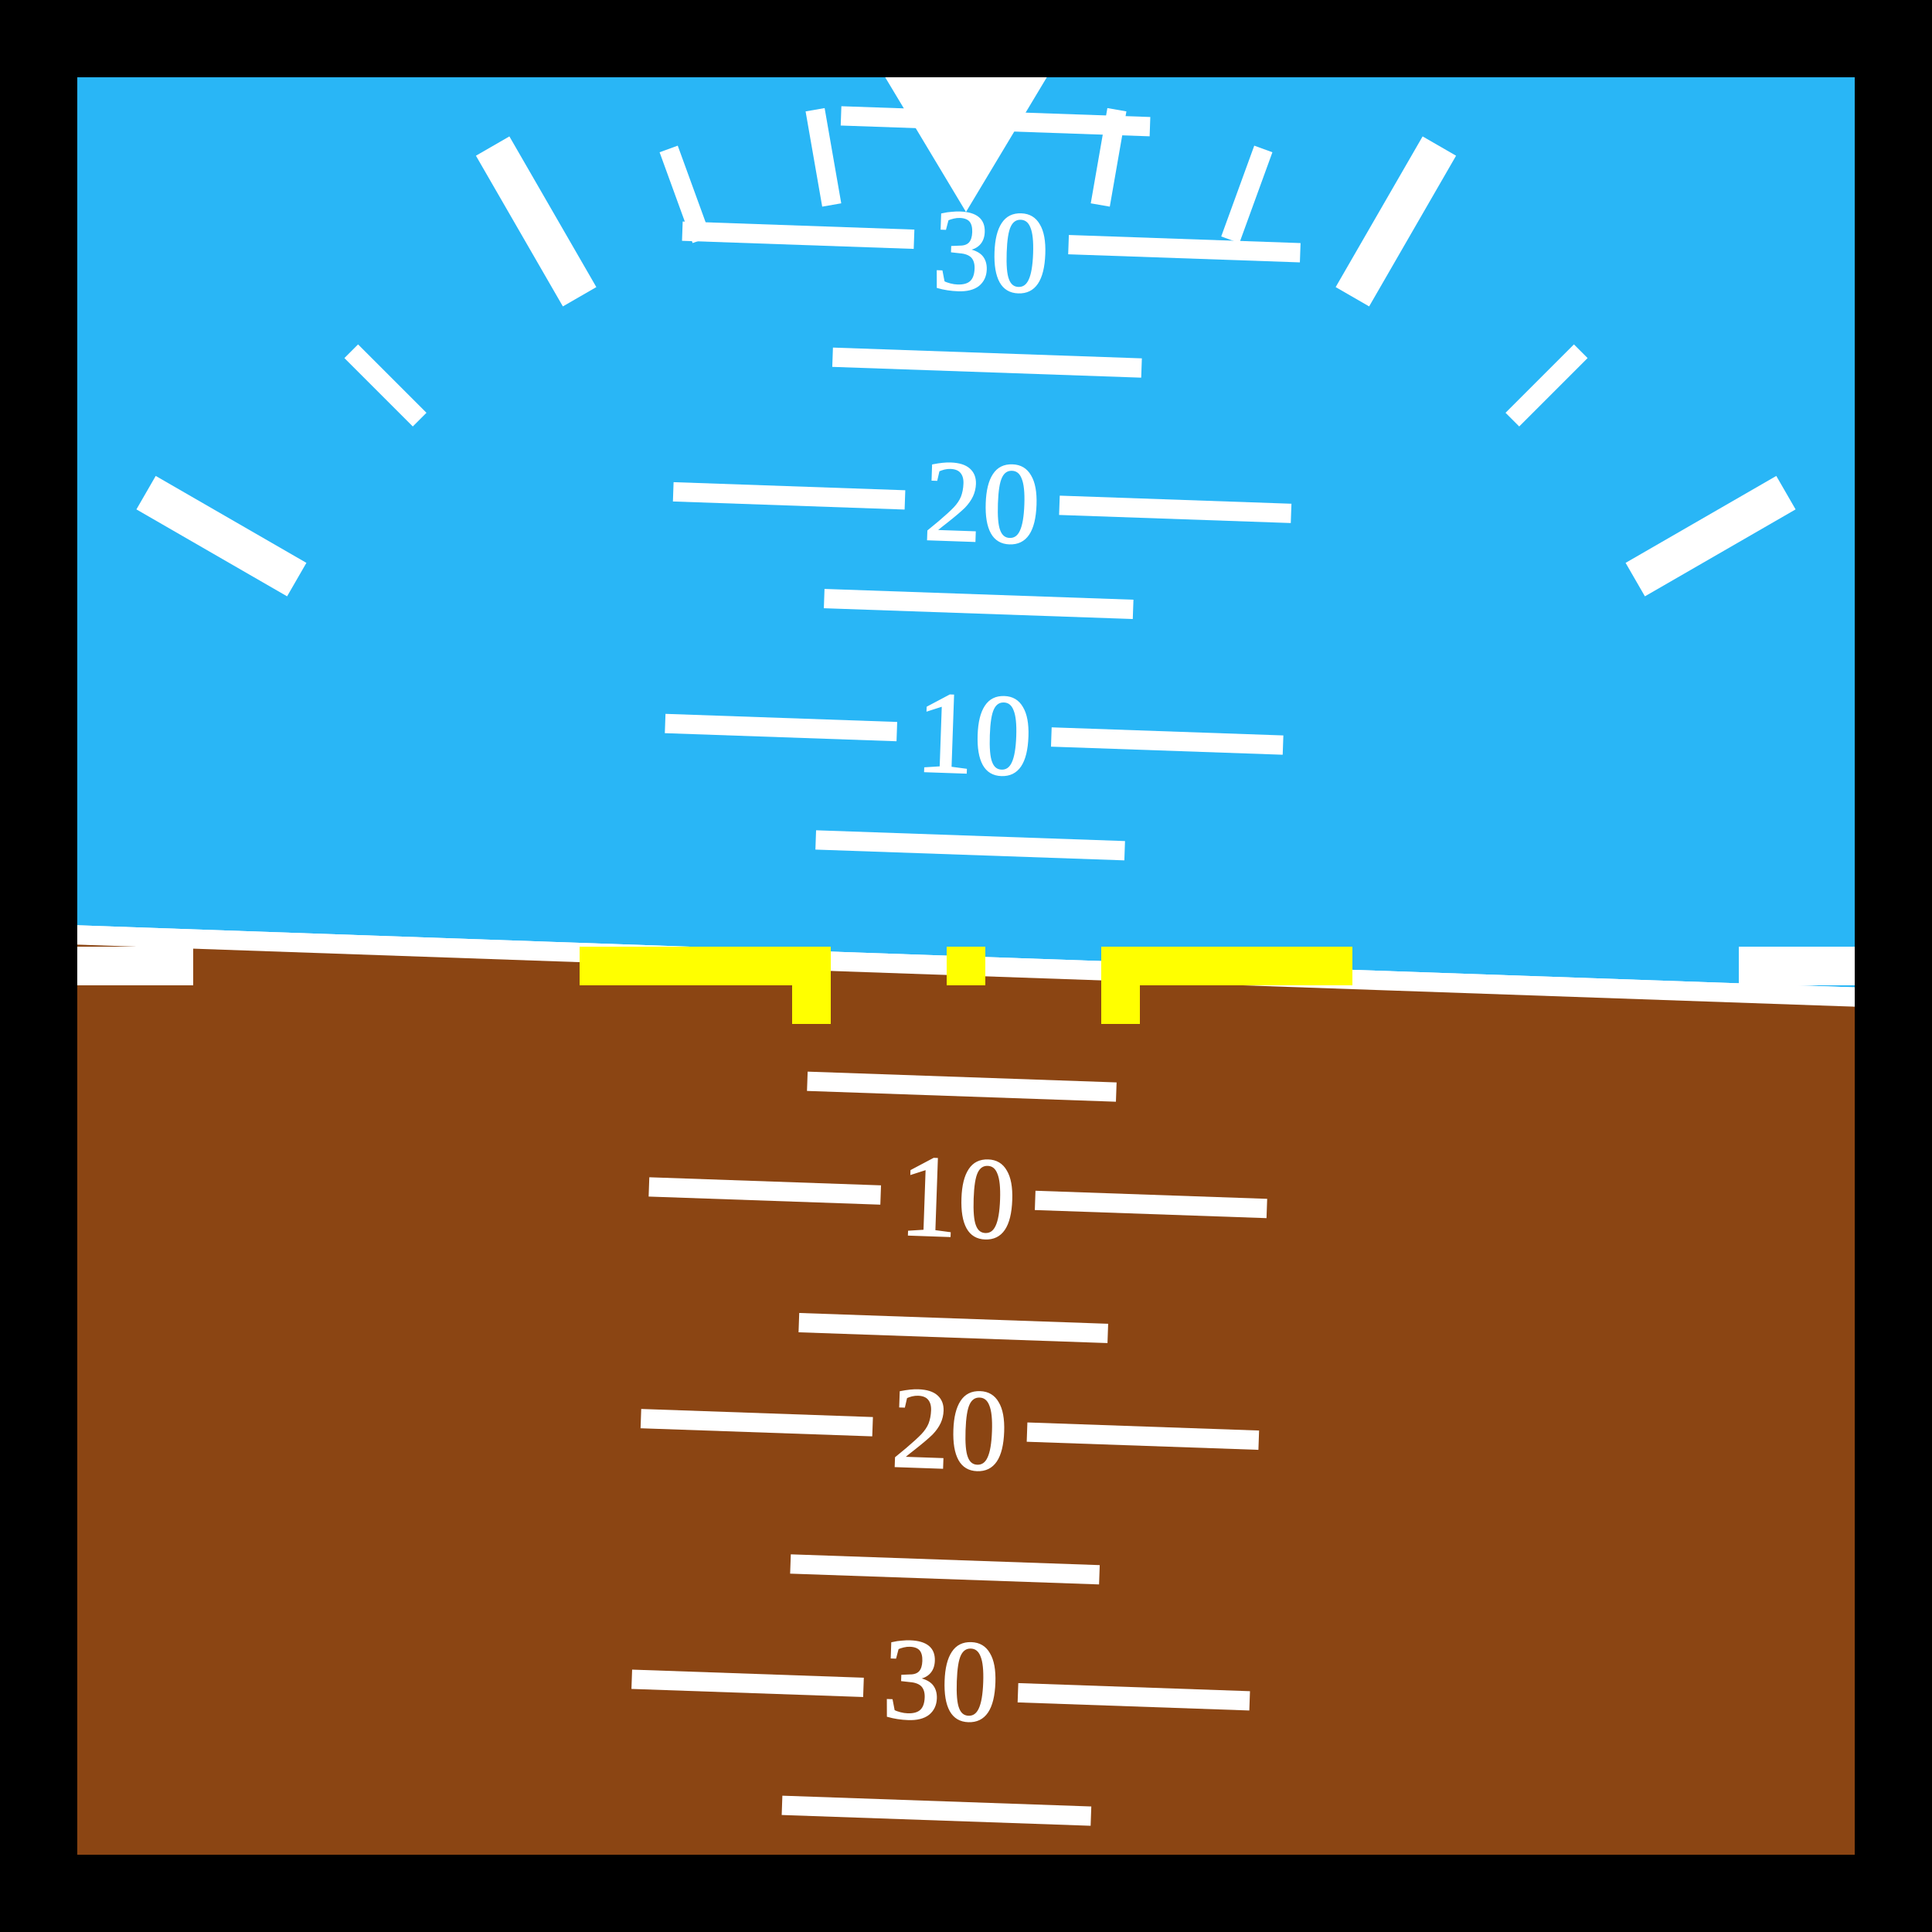
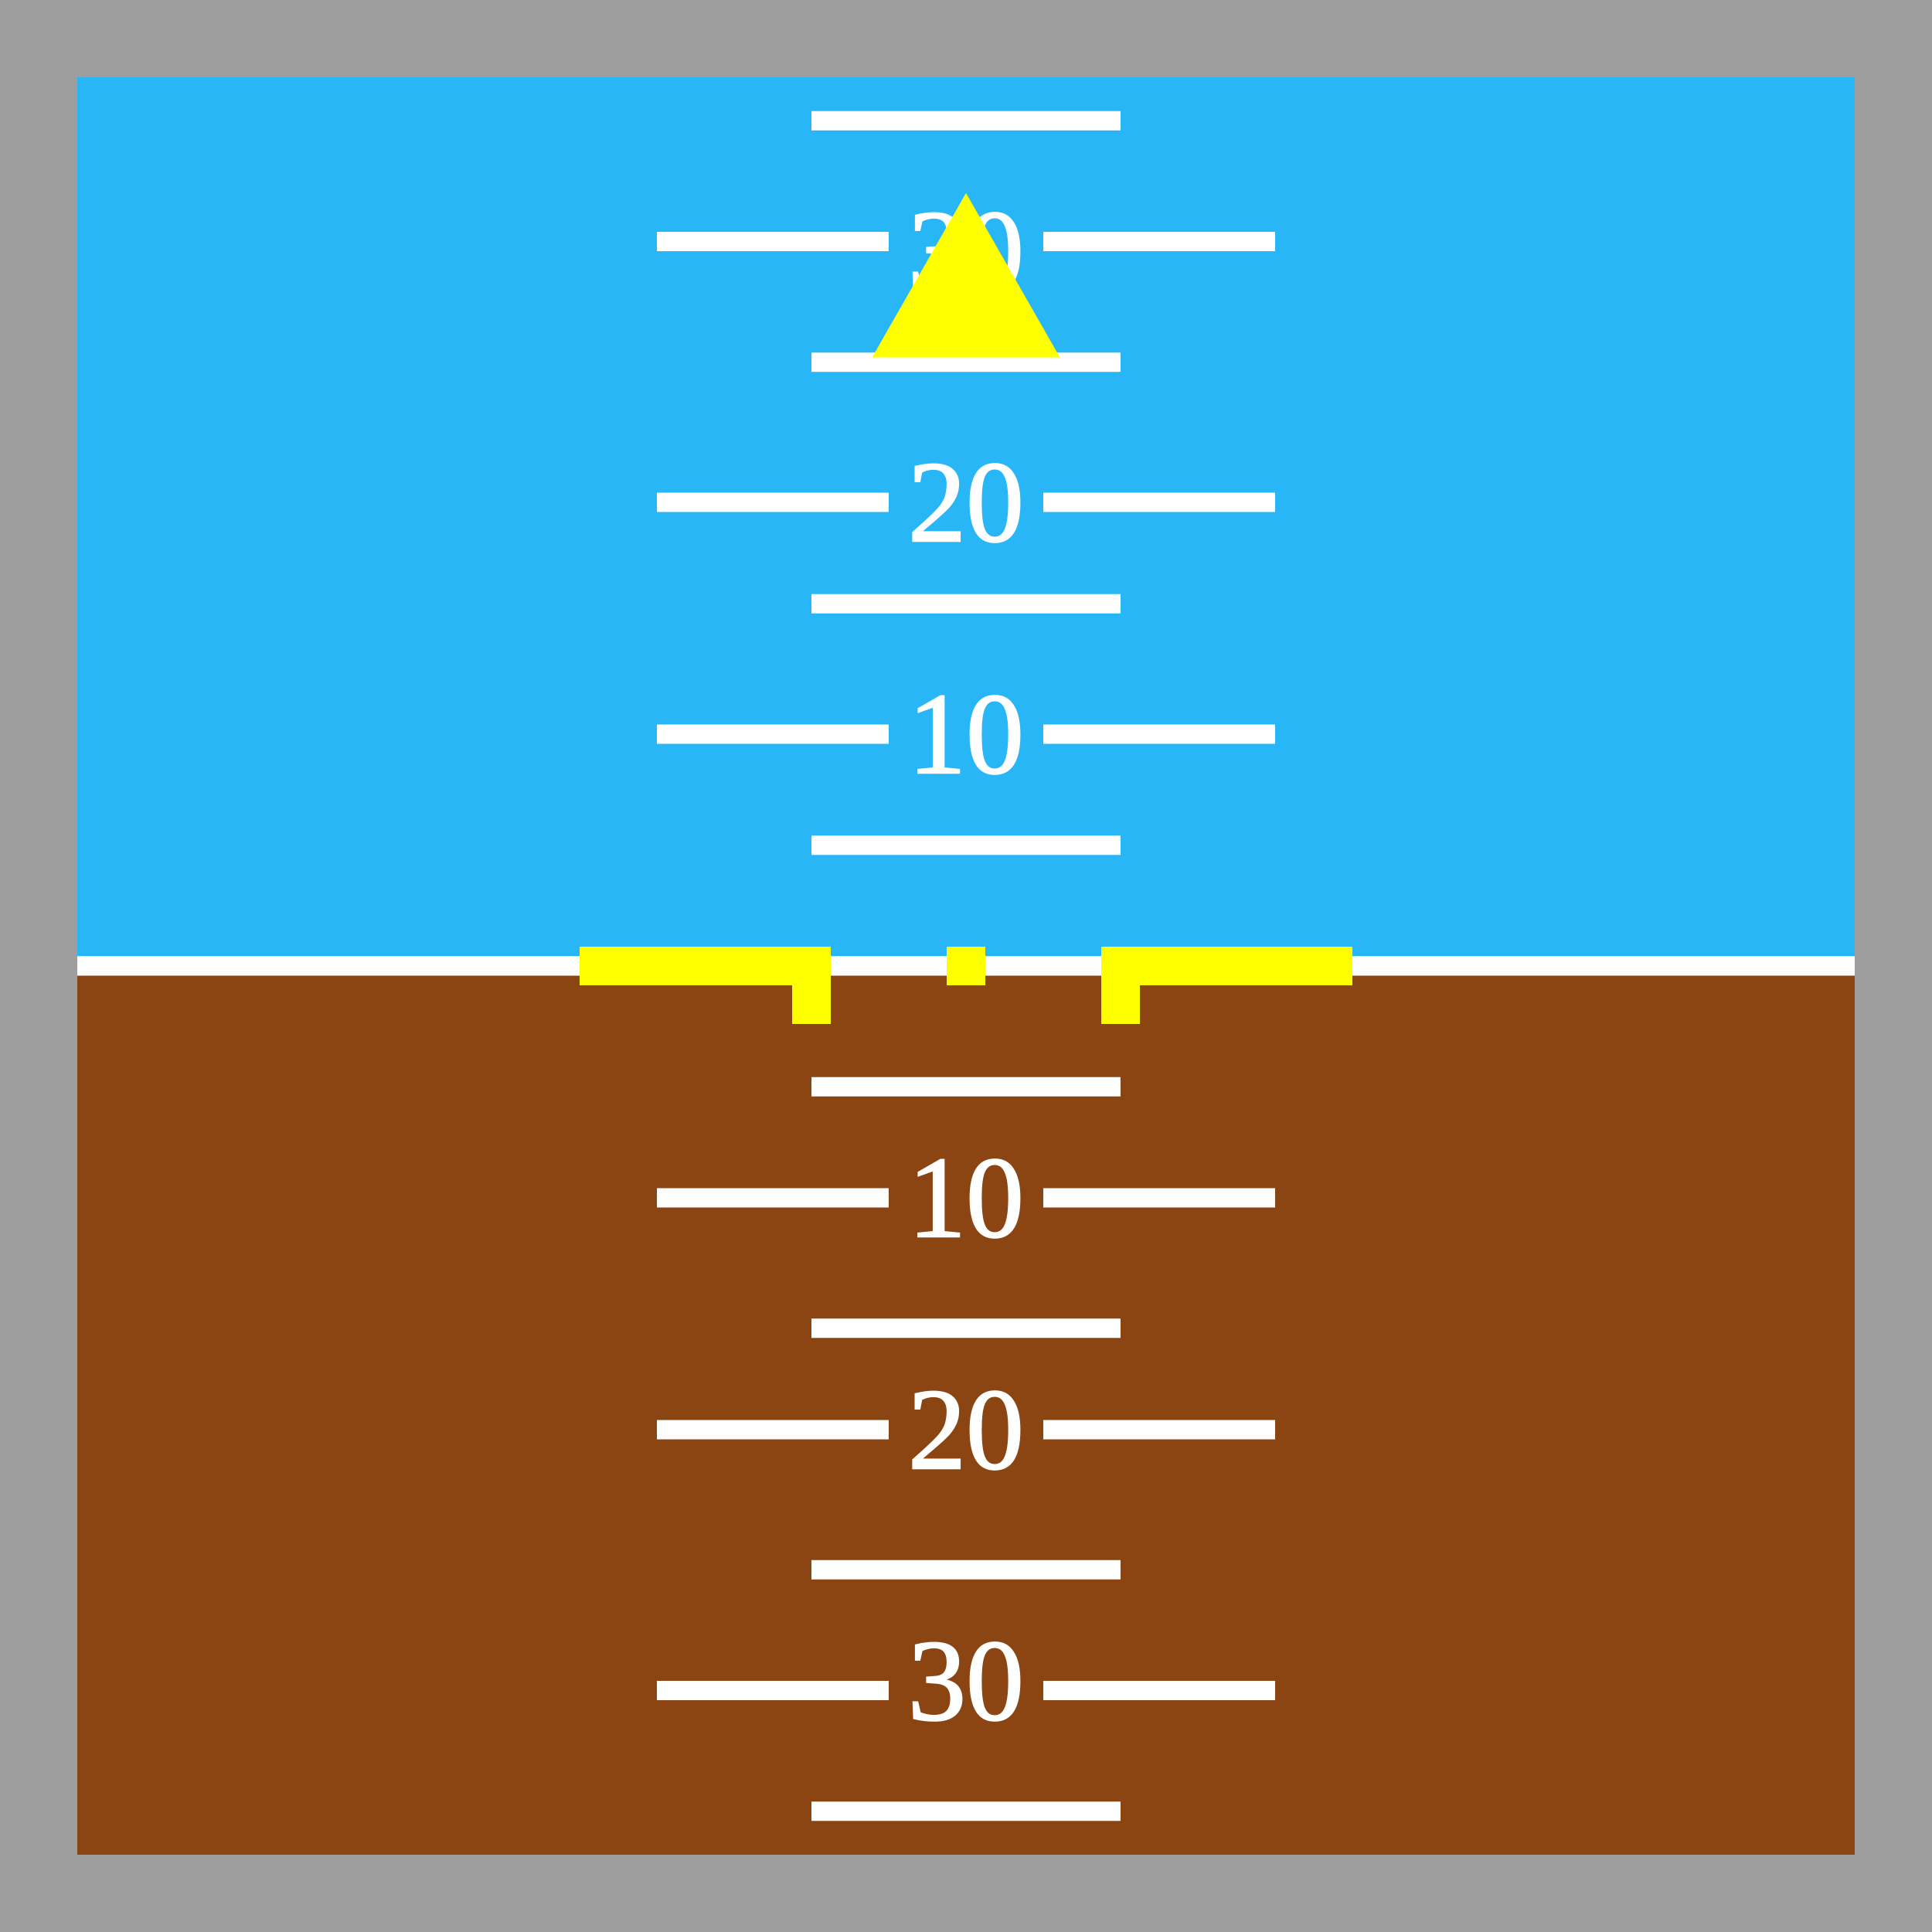
<svg xmlns="http://www.w3.org/2000/svg" id="gg145-attitude" width="200px" height="200px" viewBox="0 0 100 100">
-   <g id="gg145-attitude-pos" stroke-width="1" stroke="#fff" fill="#fff" transform="translate(50,50) rotate(02)" text-anchor="middle" text-font-family="sans-serif" font-size="6">
+   <g id="gg145-attitude-pos" stroke-width="1" stroke="#fff" fill="#fff" transform="translate(50,50) rotate(0)" text-anchor="middle" text-font-family="sans-serif" font-size="6">
    <rect fill="#29B6F6" x="-100" y="-200" width="200" height="200" />
    <rect fill="#8B4513" x="-100" y="0" width="200" height="200" />
    <line x1="-8" y1="-6.25" x2="8" y2="-6.25" />
    <line x1="-16" y1="-12" x2="-4" y2="-12" />
    <text stroke-width="0.1" x="0" y="-10">10</text>
    <line x1="4" y1="-12" x2="16" y2="-12" />
    <line x1="-8" y1="-18.75" x2="8" y2="-18.75" />
    <line x1="-16" y1="-24" x2="-4" y2="-24" />
    <text stroke-width="0.1" x="0" y="-22">20</text>
    <line x1="4" y1="-24" x2="16" y2="-24" />
    <line x1="-8" y1="-31.25" x2="8" y2="-31.25" />
    <line x1="-16" y1="-37.5" x2="-4" y2="-37.5" />
    <text stroke-width="0.1" x="0" y="-35">30</text>
    <line x1="4" y1="-37.5" x2="16" y2="-37.5" />
    <line x1="-8" y1="-43.75" x2="8" y2="-43.75" />
    <line x1="-16" y1="-50.0" x2="-4" y2="-50.0" />
    <text stroke-width="0.1" x="0" y="-48">40</text>
    <line x1="4" y1="-50.0" x2="16" y2="-50.0" />
    <line x1="-8" y1="-56.25" x2="8" y2="-56.25" />
    <line x1="-16" y1="-62.5" x2="-4" y2="-62.5" />
    <text stroke-width="0.1" x="0" y="-60.5">50</text>
    <line x1="4" y1="-62.5" x2="16" y2="-62.5" />
    <line x1="-8" y1="-68.75" x2="8" y2="-68.75" />
    <line x1="-16" y1="-75.0" x2="-4" y2="-75.0" />
    <text stroke-width="0.1" x="0" y="-73">60</text>
    <line x1="4" y1="-75.0" x2="16" y2="-75.0" />
    <line x1="-8" y1="6.25" x2="8" y2="6.25" />
    <line x1="-16" y1="12" x2="-4" y2="12" />
    <text stroke-width="0.1" x="0" y="14">10</text>
    <line x1="4" y1="12" x2="16" y2="12" />
    <line x1="-8" y1="18.75" x2="8" y2="18.75" />
    <line x1="-16" y1="24" x2="-4" y2="24" />
    <text stroke-width="0.1" x="0" y="26">20</text>
    <line x1="4" y1="24" x2="16" y2="24" />
    pitch = -60;

    <line x1="-8" y1="31.25" x2="8" y2="31.25" />
    <line x1="-16" y1="37.5" x2="-4" y2="37.5" />
    <text stroke-width="0.1" x="0" y="39">30</text>
    <line x1="4" y1="37.5" x2="16" y2="37.5" />
    <line x1="-8" y1="43.75" x2="8" y2="43.75" />
    <line x1="-16" y1="50.0" x2="-4" y2="50.0" />
    <text stroke-width="0.1" x="0" y="52">40</text>
    <line x1="4" y1="50.0" x2="16" y2="50.0" />
    <line x1="-8" y1="56.25" x2="8" y2="56.25" />
    <line x1="-16" y1="62.5" x2="-4" y2="62.5" />
    <text stroke-width="0.1" x="0" y="64.5">50</text>
    <line x1="4" y1="62.5" x2="16" y2="62.5" />
    <line x1="-8" y1="68.75" x2="8" y2="68.75" />
    <line x1="-16" y1="75.0" x2="-4" y2="75.0" />
    <text stroke-width="0.1" x="0" y="77">60</text>
    <line x1="4" y1="75.0" x2="16" y2="75.0" />
  </g>
  <g stroke-width="2" stroke="#ff0">
    <line x1="30" y1="50" x2="43" y2="50" />
    <line x1="42" y1="50" x2="42" y2="53" />
    <line x1="49" y1="50" x2="51" y2="50" />
    <line x1="58" y1="53" x2="58" y2="50" />
    <line x1="57" y1="50" x2="70" y2="50" />
  </g>
-   <g stroke-width="1" stroke="#fff">
-     <line stroke-width="2" x1="70.00" y1="15.36" x2="74.50" y2="7.56" />
-     <line stroke-width="2" x1="84.64" y1="30.00" x2="92.44" y2="25.50" />
-     <line stroke-width="2" x1="90.00" y1="50.00" x2="99.00" y2="50.00" />
-     <line stroke-width="2" x1="30.00" y1="15.36" x2="25.50" y2="7.56" />
-     <line stroke-width="2" x1="15.36" y1="30.00" x2="7.56" y2="25.50" />
-     <line stroke-width="2" x1="10.00" y1="50.00" x2="1.00" y2="50.00" />
-     <line x1="56.95" y1="10.61" x2="57.81" y2="5.68" />
-     <line x1="63.68" y1="12.41" x2="65.39" y2="7.71" />
-     <line x1="78.28" y1="21.72" x2="81.82" y2="18.18" />
-     <line x1="43.05" y1="10.61" x2="42.19" y2="5.68" />
-     <line x1="36.32" y1="12.41" x2="34.61" y2="7.71" />
-     <line x1="21.72" y1="21.72" x2="18.18" y2="18.18" />
-     <path fill="#fff" d="M44 0 L56 0 L 50 10 z" />
+   <g id="gg145-attitude-dial" stroke-width="1" stroke="#fff">
+     <line stroke-width="2" x1="20.00" y1="-34.64" x2="24.50" y2="-42.44" />
+     <line stroke-width="2" x1="34.64" y1="-20.00" x2="42.44" y2="-24.50" />
+     <line stroke-width="2" x1="40.00" y1="0.00" x2="49.00" y2="0.00" />
+     <line stroke-width="2" x1="-20.00" y1="-34.64" x2="-24.50" y2="-42.44" />
+     <line stroke-width="2" x1="-34.64" y1="-20.00" x2="-42.44" y2="-24.50" />
+     <line stroke-width="2" x1="-40.00" y1="-0.00" x2="-49.00" y2="-0.00" />
+     <line x1="6.95" y1="-39.39" x2="7.81" y2="-44.32" />
+     <line x1="13.68" y1="-37.59" x2="15.39" y2="-42.29" />
+     <line x1="28.28" y1="-28.28" x2="31.82" y2="-31.82" />
+     <line x1="-6.95" y1="-39.39" x2="-7.81" y2="-44.32" />
+     <line x1="-13.68" y1="-37.59" x2="-15.39" y2="-42.29" />
+     <line x1="-28.28" y1="-28.28" x2="-31.82" y2="-31.82" />
+     <line x1="0.00" y1="-40.00" x2="0.00" y2="-45.00" />
+     <path fill="#fff" d="M-4 -50 L4 -50 L 0 -40 z" />
  </g>
-   <g id="gg145-attitude-needle" stroke-width="1" stroke="#ff0" fill="#ff0">
-     <path d="M-3 16 L3 16 L0 10 z" />
+   <g stroke-width="1" stroke="#ff0" fill="#ff0">
+     <path d="M46 18 L54 18 L50 11 z" />
  </g>
-   <rect fill="transparent" stroke="#000" stroke-width="8" x="0" y="0" width="100" height="100" />
+   <rect fill="transparent" stroke="#9E9E9E" stroke-width="8" x="0" y="0" width="100" height="100" />
</svg>
